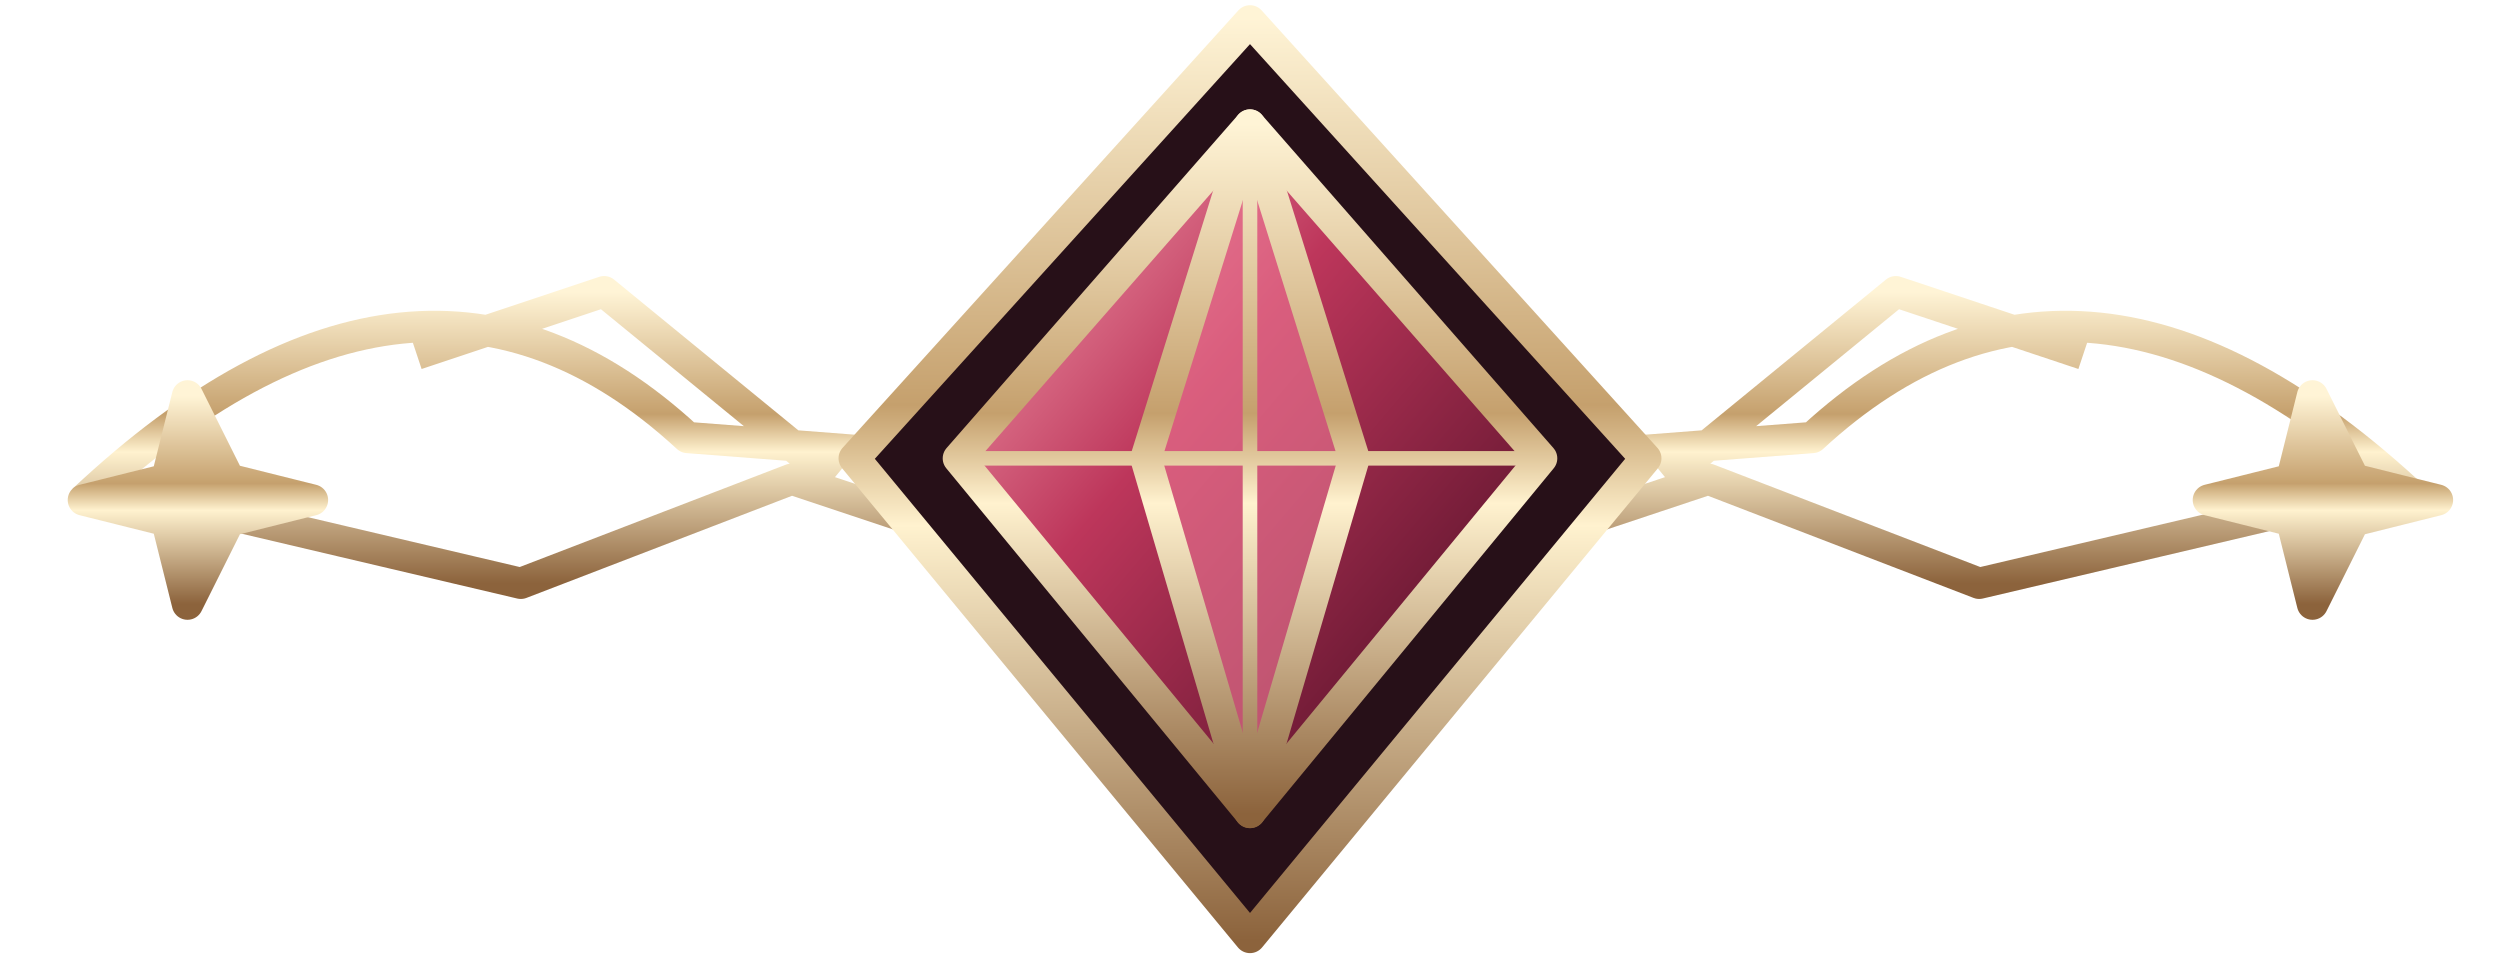
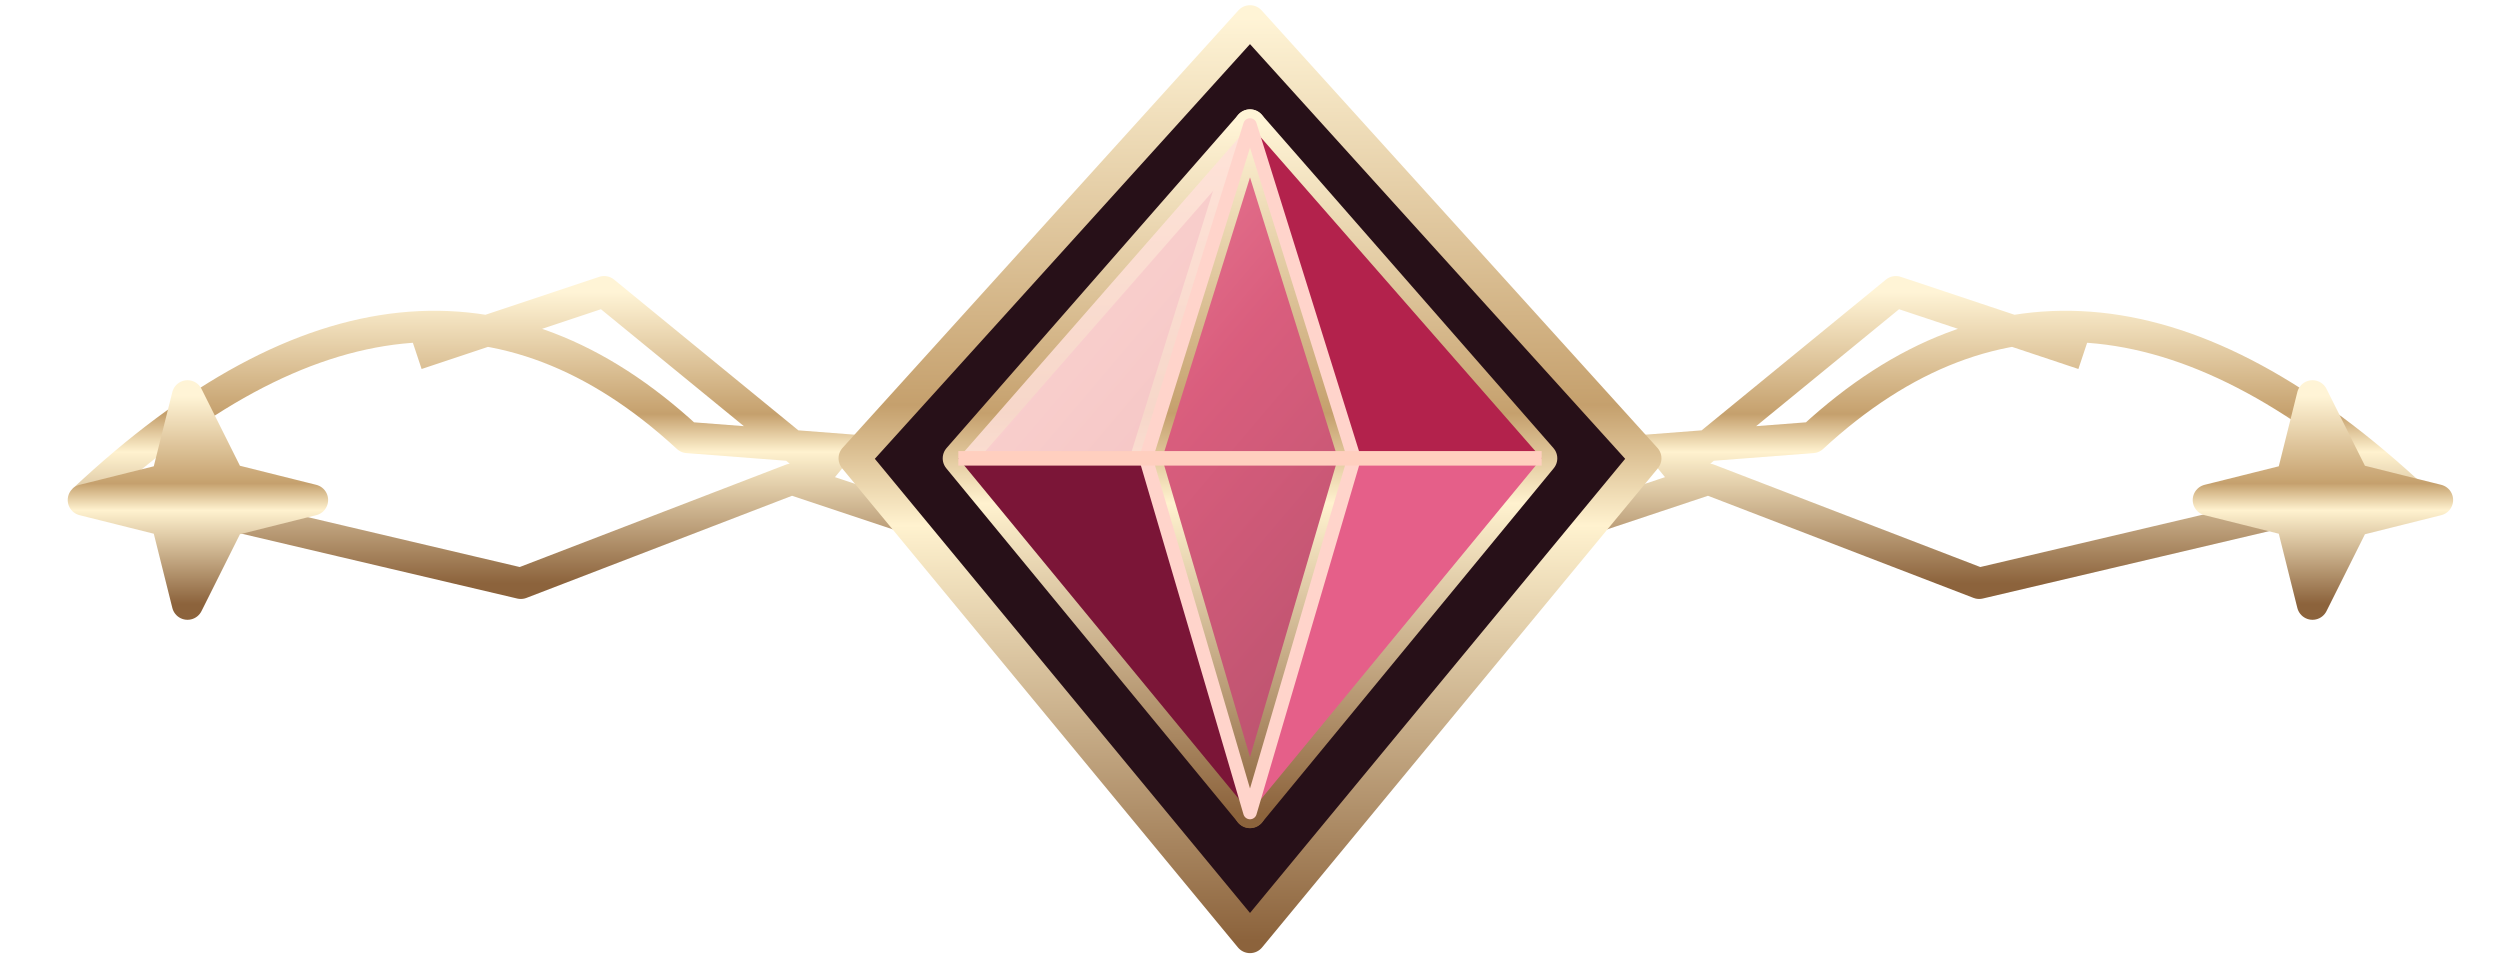
<svg xmlns="http://www.w3.org/2000/svg" viewBox="0 0 120 46" fill="none">
  <defs>
    <linearGradient id="gold" x2="0" y2="1">
      <stop stop-color="#fff4d6" />
      <stop offset=".42" stop-color="#c5a06d" />
      <stop offset=".55" stop-color="#fff2cf" />
      <stop offset="1" stop-color="#8c633c" />
    </linearGradient>
    <linearGradient id="ruby" x2="1" y2="1">
      <stop stop-color="#ffb5bf" />
      <stop offset=".4" stop-color="#bd365b" />
      <stop offset="1" stop-color="#3a081c" />
    </linearGradient>
  </defs>
  <g stroke="url(#gold)" stroke-width="1.5" stroke-linejoin="round">
    <path d="M4 24q16-15 29-3l13 1M116 24q-16-15-29-3l-13 1M8 24l17 4 13-5 9 3M112 24l-17 4-13-5-9 3M20 17l9-3 11 9M100 17l-9-3-11 9" />
    <path d="M60 1 79 22 60 45 41 22Z" fill="#271018" />
    <path d="M60 6 74 22 60 39 46 22Z" fill="url(#ruby)" />
    <path d="m60 6-5 16 5 17 5-17Z" fill="#ed7994" fill-opacity=".6" />
-     <path d="M46 22h28M60 6v33" stroke-width=".7" />
+     <path d="m60 6-14 16h9Z" fill="#ffe0d9" fill-opacity=".85" stroke="none" />
+     <path d="m60 6 14 16h-9Z" fill="#b3224c" stroke="none" />
+     <path d="m46 22 14 17-5-17Z" fill="#7b1537" stroke="none" />
+     <path d="m74 22-14 17 5-17Z" fill="#e55f89" stroke="none" />
+     <path d="m60 6-5 16 5 17 5-17Z" stroke="#ffd4cb" stroke-width=".65" />
+     <path d="M46 22h28" stroke="#ffcfbf" stroke-width=".7" />
    <path d="m9 19 2 4 4 1-4 1-2 4-1-4-4-1 4-1ZM111 19l2 4 4 1-4 1-2 4-1-4-4-1 4-1Z" fill="url(#gold)" />
  </g>
</svg>
